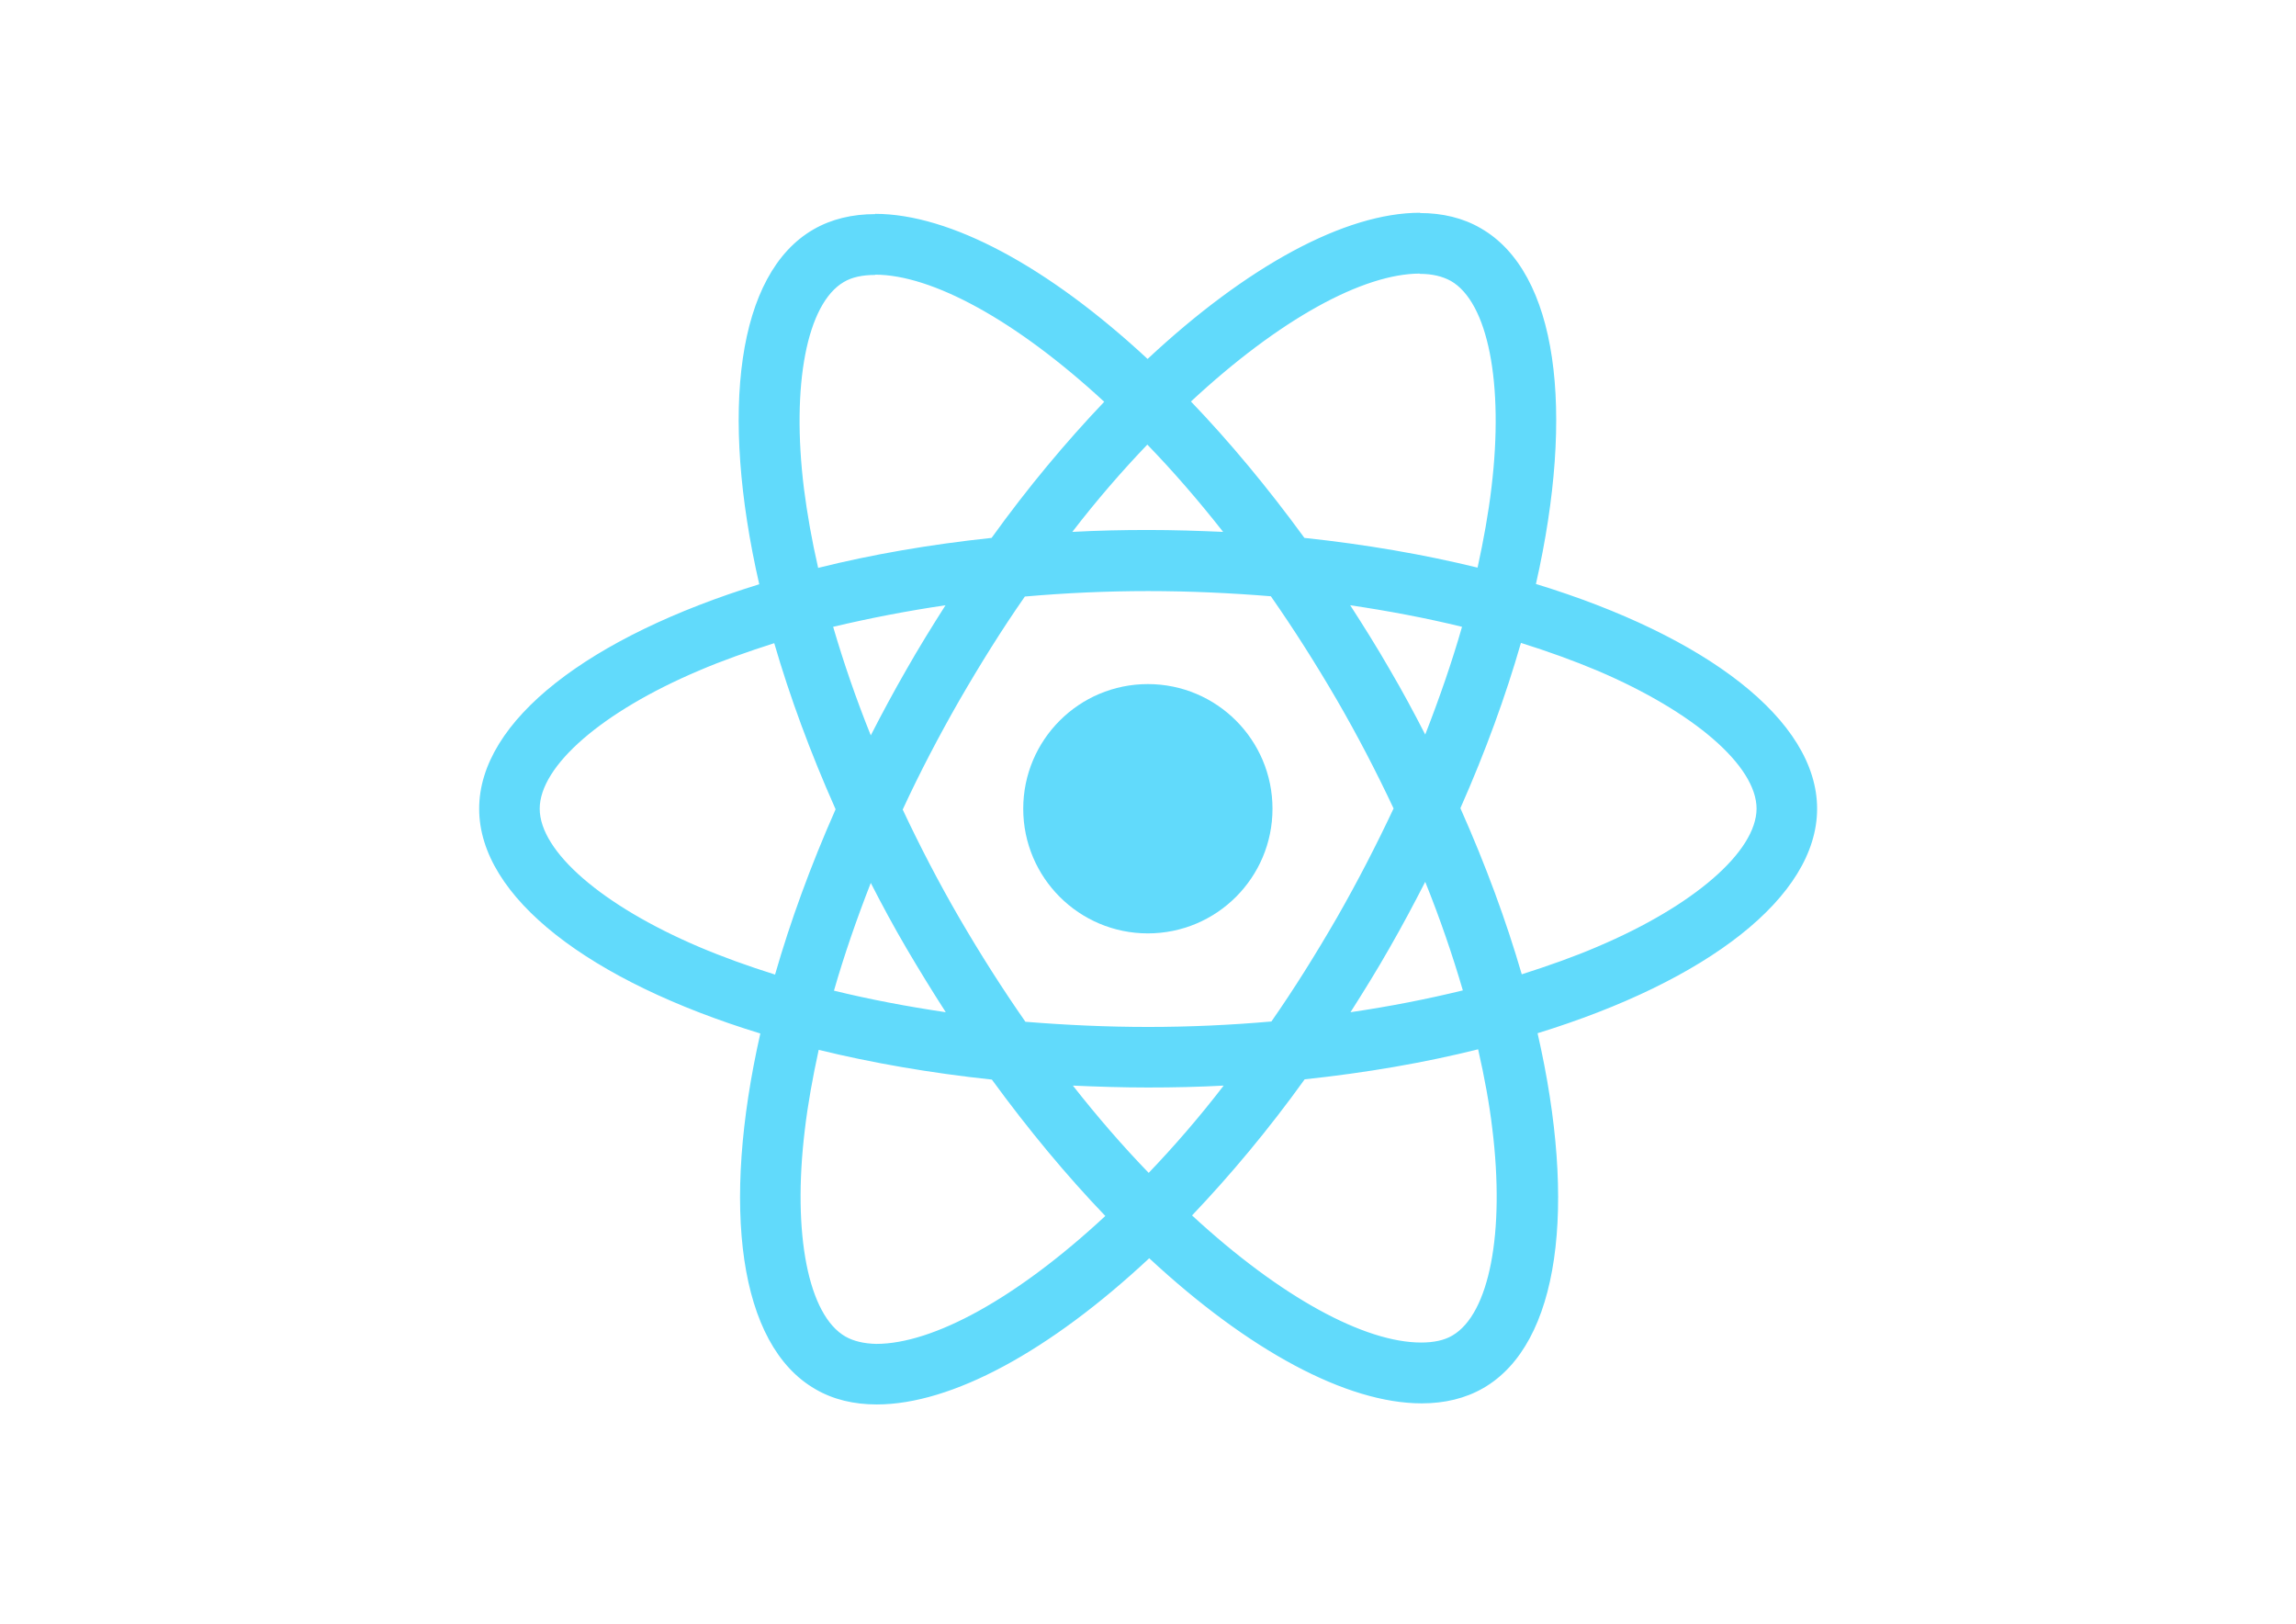
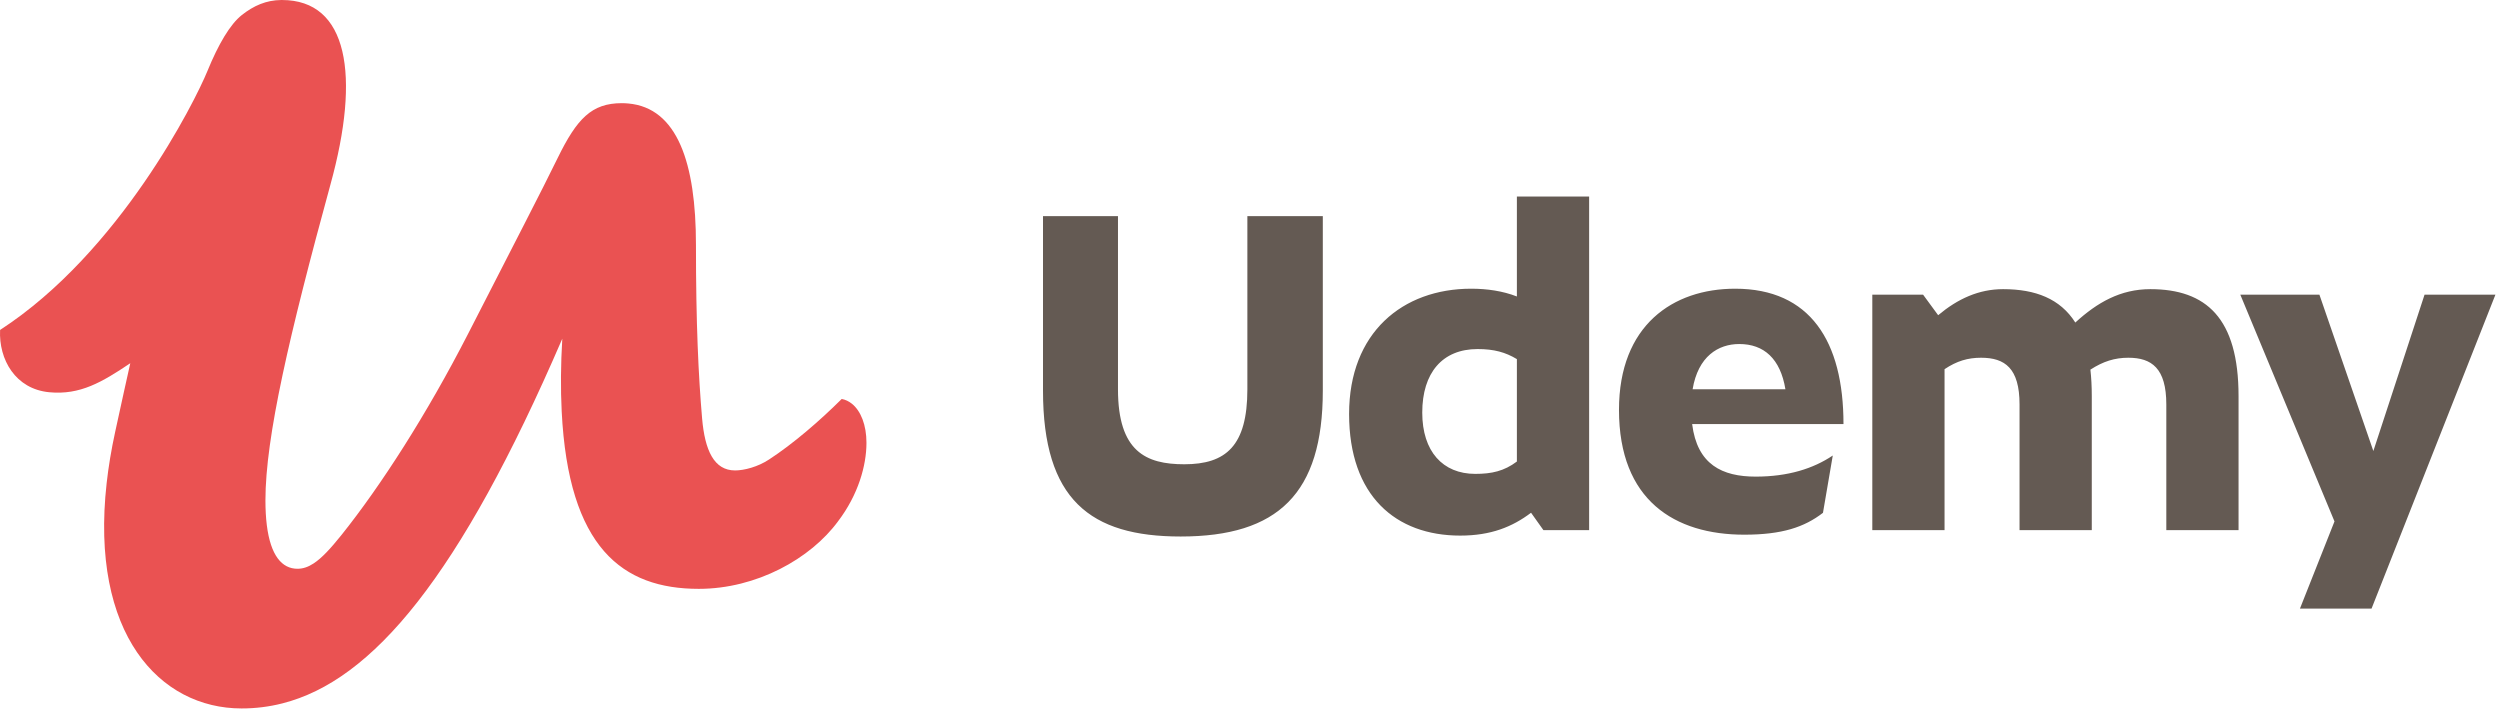
- <svg xmlns="http://www.w3.org/2000/svg" viewBox="0 0 841.9 595.3">
-   <g fill="#61DAFB">
-     <path d="M666.3 296.5c0-32.5-40.7-63.3-103.1-82.4 14.4-63.6 8-114.2-20.2-130.4-6.5-3.8-14.1-5.6-22.4-5.6v22.3c4.6 0 8.3.9 11.4 2.6 13.6 7.8 19.5 37.5 14.9 75.7-1.1 9.4-2.9 19.3-5.1 29.4-19.6-4.8-41-8.5-63.5-10.9-13.5-18.5-27.5-35.3-41.6-50 32.6-30.3 63.2-46.9 84-46.9V78c-27.5 0-63.5 19.6-99.9 53.6-36.4-33.8-72.4-53.2-99.9-53.2v22.3c20.7 0 51.4 16.5 84 46.6-14 14.7-28 31.4-41.3 49.9-22.6 2.4-44 6.1-63.6 11-2.3-10-4-19.7-5.2-29-4.7-38.2 1.1-67.9 14.6-75.8 3-1.8 6.9-2.6 11.5-2.6V78.5c-8.4 0-16 1.8-22.6 5.6-28.1 16.2-34.4 66.7-19.9 130.1-62.2 19.2-102.7 49.9-102.7 82.3 0 32.5 40.7 63.3 103.1 82.4-14.4 63.6-8 114.2 20.2 130.4 6.5 3.8 14.1 5.6 22.5 5.6 27.5 0 63.5-19.6 99.9-53.6 36.4 33.8 72.4 53.2 99.9 53.2 8.4 0 16-1.8 22.6-5.6 28.1-16.2 34.4-66.7 19.9-130.1 62-19.1 102.5-49.9 102.5-82.3zm-130.2-66.7c-3.7 12.9-8.3 26.2-13.5 39.5-4.1-8-8.4-16-13.1-24-4.6-8-9.5-15.8-14.4-23.4 14.2 2.1 27.9 4.7 41 7.9zm-45.8 106.5c-7.8 13.5-15.8 26.3-24.1 38.2-14.9 1.3-30 2-45.2 2-15.1 0-30.2-.7-45-1.9-8.3-11.9-16.4-24.6-24.2-38-7.6-13.1-14.5-26.4-20.8-39.8 6.2-13.4 13.2-26.8 20.7-39.9 7.8-13.5 15.8-26.3 24.1-38.2 14.9-1.3 30-2 45.2-2 15.1 0 30.2.7 45 1.9 8.3 11.9 16.4 24.6 24.2 38 7.6 13.1 14.5 26.4 20.8 39.8-6.3 13.4-13.2 26.8-20.7 39.9zm32.3-13c5.4 13.4 10 26.8 13.8 39.8-13.1 3.2-26.9 5.9-41.2 8 4.9-7.7 9.8-15.6 14.4-23.7 4.6-8 8.9-16.1 13-24.1zM421.2 430c-9.3-9.6-18.6-20.3-27.8-32 9 .4 18.2.7 27.5.7 9.4 0 18.7-.2 27.8-.7-9 11.7-18.3 22.4-27.5 32zm-74.4-58.9c-14.2-2.1-27.9-4.7-41-7.9 3.7-12.9 8.3-26.2 13.5-39.5 4.1 8 8.4 16 13.1 24 4.7 8 9.5 15.8 14.4 23.4zM420.7 163c9.3 9.6 18.6 20.3 27.8 32-9-.4-18.2-.7-27.5-.7-9.4 0-18.7.2-27.8.7 9-11.7 18.3-22.4 27.5-32zm-74 58.9c-4.9 7.7-9.8 15.6-14.4 23.7-4.6 8-8.9 16-13 24-5.4-13.4-10-26.8-13.8-39.8 13.1-3.1 26.9-5.8 41.2-7.9zm-90.5 125.2c-35.4-15.1-58.3-34.9-58.3-50.6 0-15.7 22.9-35.6 58.3-50.6 8.6-3.7 18-7 27.7-10.1 5.7 19.6 13.2 40 22.5 60.9-9.2 20.8-16.6 41.1-22.2 60.6-9.9-3.1-19.3-6.5-28-10.2zM310 490c-13.6-7.8-19.5-37.5-14.9-75.7 1.1-9.4 2.9-19.3 5.1-29.4 19.6 4.8 41 8.5 63.5 10.9 13.5 18.5 27.5 35.3 41.6 50-32.6 30.3-63.2 46.9-84 46.9-4.5-.1-8.3-1-11.3-2.7zm237.2-76.2c4.7 38.2-1.1 67.9-14.6 75.8-3 1.8-6.9 2.6-11.5 2.6-20.7 0-51.4-16.5-84-46.6 14-14.7 28-31.4 41.3-49.9 22.6-2.4 44-6.1 63.6-11 2.3 10.1 4.1 19.8 5.2 29.1zm38.5-66.7c-8.6 3.7-18 7-27.7 10.1-5.7-19.6-13.2-40-22.5-60.9 9.2-20.8 16.6-41.1 22.2-60.6 9.9 3.1 19.3 6.5 28.1 10.2 35.4 15.1 58.3 34.9 58.3 50.6-.1 15.7-23 35.6-58.4 50.6zM320.8 78.4z" />
-     <circle cx="420.9" cy="296.5" r="45.7" />
-     <path d="M520.5 78.1z" />
+ <svg xmlns="http://www.w3.org/2000/svg" width="576px" height="167px" viewBox="0 0 576 167" version="1.1">
+   <g id="Page-1" stroke="none" stroke-width="1" fill="none" fill-rule="evenodd">
+     <g id="logo-coral">
+       <g id="Page-1">
+         <path d="M529.907,140.222 L546.404,140.222 L574.948,67.886 L558.618,67.886 L546.82,103.913 L534.39,67.886 L516.164,67.886 L537.867,120.136 L529.907,140.222 Z M448.024,85.058 L448.024,122.137 L431.38,122.137 L431.38,67.886 L443.075,67.886 L446.551,72.625 C451.08,68.835 455.925,66.621 461.509,66.621 C468.989,66.621 474.676,68.835 478.153,74.314 C483.209,69.676 488.582,66.621 495.431,66.621 C508.281,66.621 515.762,73.259 515.762,91.273 L515.762,122.137 L499.118,122.137 L499.118,93.169 C499.118,84.847 495.745,82.423 490.372,82.423 C487.213,82.423 484.581,83.265 481.629,85.162 C481.842,87.058 481.946,89.059 481.946,91.273 L481.946,122.137 L465.302,122.137 L465.302,93.169 C465.302,84.847 461.93,82.423 456.453,82.423 C453.397,82.423 450.869,83.161 448.024,85.058 L448.024,85.058 Z M389.975,89.693 L411.361,89.693 C410.202,82.636 406.409,79.264 400.722,79.264 C395.873,79.264 391.241,82.109 389.975,89.693 L389.975,89.693 Z M401.88,123.191 C385.868,123.191 373.014,115.29 373.014,94.432 C373.014,74.943 385.447,66.517 399.773,66.517 C417.049,66.517 424.739,78.63 424.739,97.698 L389.869,97.698 C391.03,107.072 396.824,109.813 404.515,109.813 C411.952,109.813 417.77,107.978 422.272,104.949 L420.013,118.151 C415.717,121.471 410.559,123.191 401.88,123.191 L401.88,123.191 Z M339.905,109.182 C343.696,109.182 346.541,108.548 349.49,106.337 L349.49,82.74 C346.858,81.158 344.226,80.423 340.432,80.423 C332.321,80.423 327.686,85.9 327.686,95.063 C327.686,104.019 332.427,109.182 339.905,109.182 L339.905,109.182 Z M352.755,118.135 C348.437,121.401 343.488,123.402 336.428,123.402 C321.575,123.402 310.831,114.238 310.831,95.38 C310.831,76.629 323.157,66.517 338.957,66.517 C342.643,66.517 346.226,67.045 349.49,68.307 L349.49,45.281 L366.136,45.281 L366.136,122.137 L355.601,122.137 L352.755,118.135 Z M240.307,90.007 L240.307,49.801 L257.583,49.801 L257.583,89.693 C257.583,104.019 264.008,106.968 272.857,106.968 C282.445,106.968 287.394,102.754 287.394,89.693 L287.394,49.801 L304.776,49.801 L304.776,90.007 C304.776,113.711 294.454,123.612 272.016,123.612 C251.157,123.612 240.307,115.08 240.307,90.007 L240.307,90.007 Z" id="Fill-1" fill="#645A53" />
+         <path d="M196.279,93.022 C195.578,92.46 194.79,92.082 193.932,91.919 C188.865,96.97 182.683,102.29 177.192,105.865 C174.659,107.548 171.473,108.39 169.363,108.39 C164.507,108.39 162.397,103.76 161.763,96.4 C160.919,86.514 160.348,74.673 160.348,56.372 C160.348,37.602 156.089,24.842 144.741,23.841 C144.261,23.798 143.776,23.769 143.27,23.769 C136.304,23.769 132.926,27.344 128.494,36.39 C124.695,44.172 118.784,55.53 107.808,76.985 C98.309,95.497 87.755,111.904 78.676,123.263 C76.148,126.411 74.15,128.574 72.272,129.805 C71.017,130.631 69.813,131.044 68.545,131.044 C64.962,131.044 62.347,128.02 61.473,120.98 C61.265,119.307 61.156,117.407 61.156,115.268 C61.156,100.755 66.646,77.196 76.143,42.488 C83.109,17.248 80.155,0.002 64.954,0.002 C64.93,0.002 64.907,0.002 64.883,0.002 C64.851,0.002 64.819,0.002 64.784,0.002 L64.773,0.004 C61.332,0.044 58.479,1.291 55.729,3.454 C53.023,5.585 50.314,10.188 47.786,16.377 C44.935,23.348 27.604,58.112 0.019,76.021 C-0.306,82.83 3.549,89.636 11.36,90.374 C18.47,91.048 23.518,88.051 30.018,83.685 C29.53,85.856 29.08,87.886 28.67,89.743 C28.185,91.935 27.772,93.827 27.442,95.353 C26.946,97.625 26.632,99.088 26.538,99.493 C25.635,103.635 24.991,107.57 24.573,111.304 C20.683,146.071 36.797,163.226 55.668,163.226 C58.822,163.226 61.947,162.851 65.05,162.062 C85.842,156.79 105.859,132.94 129.551,78.038 C129.192,84.01 129.154,89.588 129.413,94.764 C130.974,126.23 143.419,135.671 161.004,135.671 C174.302,135.671 186.756,128.732 193.088,120.106 C197.733,114.006 199.633,107.274 199.633,102.015 C199.633,97.934 198.338,94.676 196.279,93.022" id="Fill-4" fill="#EA5252" />
+       </g>
+     </g>
  </g>
</svg>
